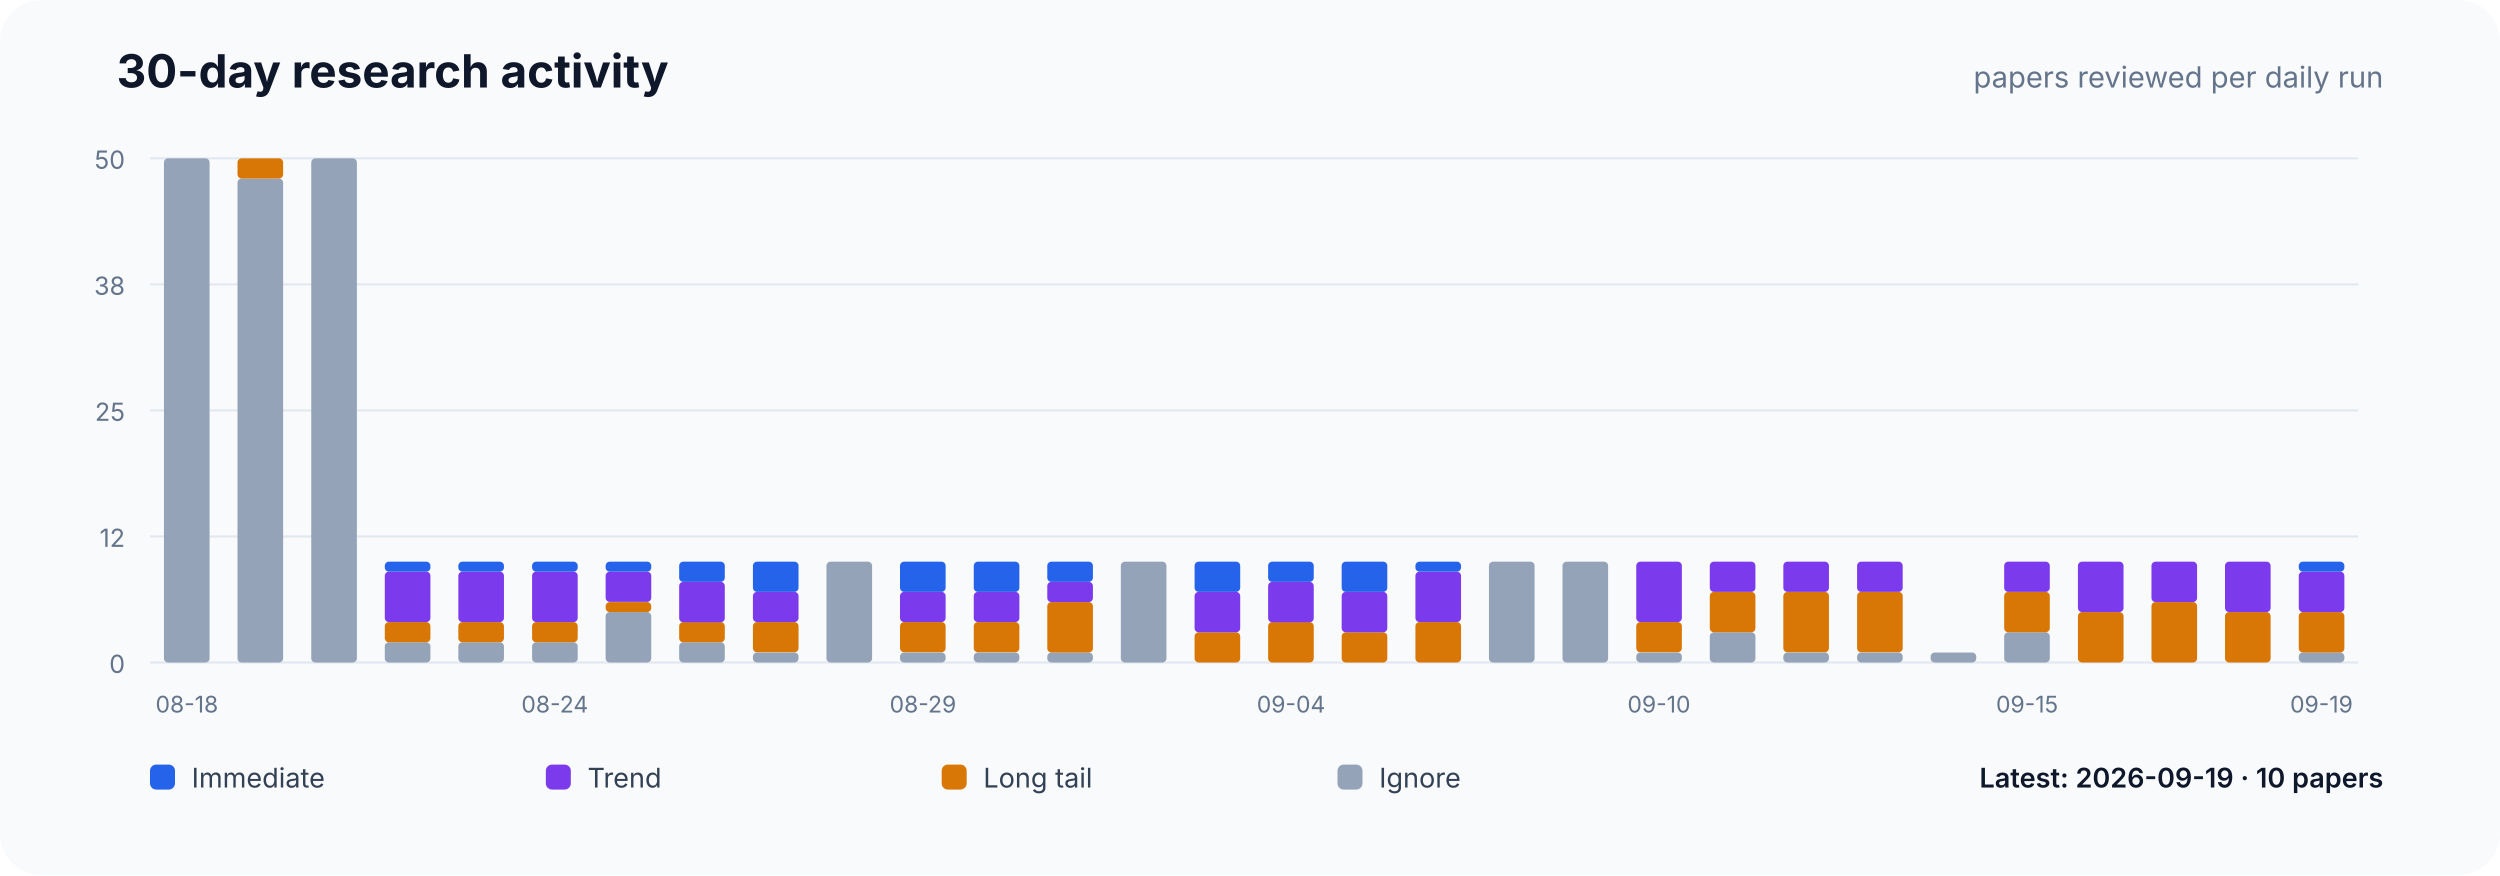
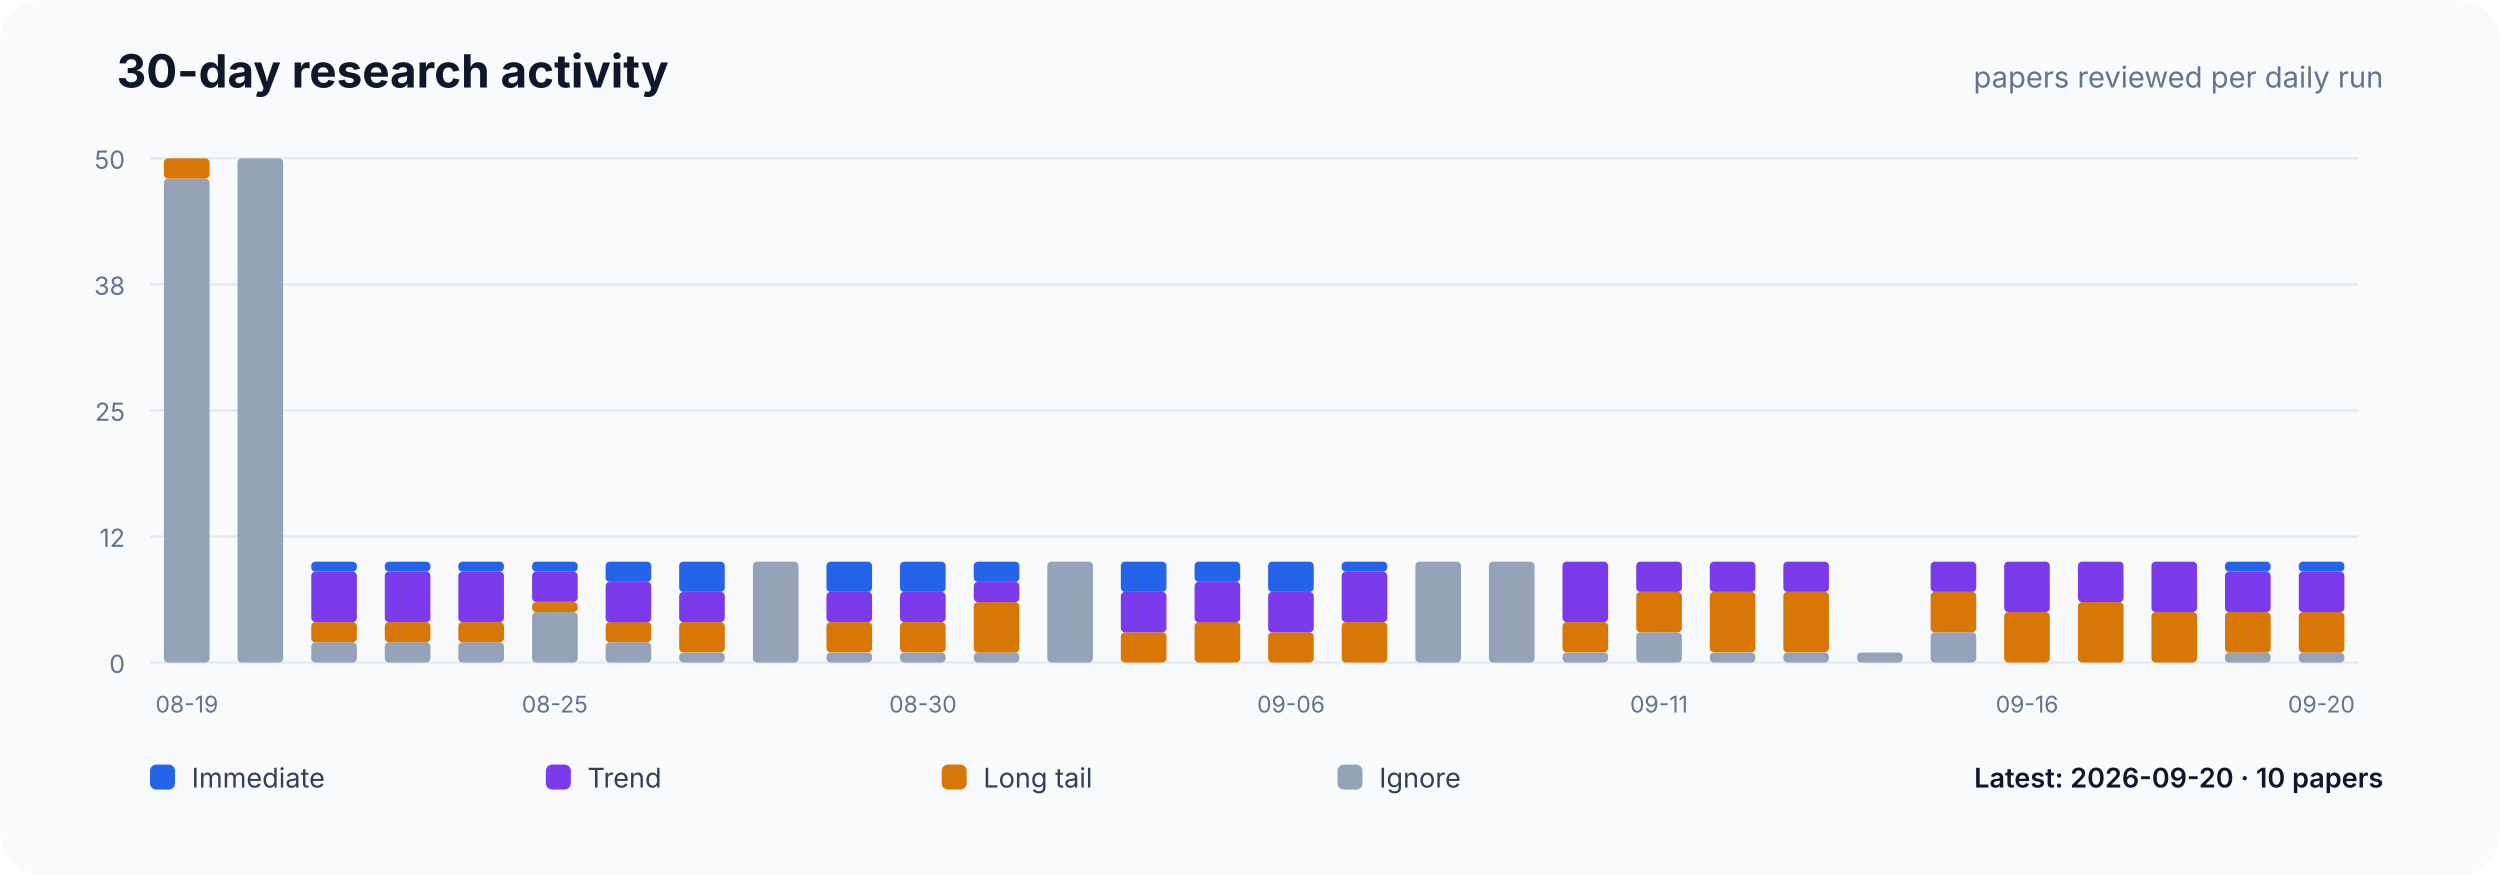
<svg xmlns="http://www.w3.org/2000/svg" width="1200" height="420" viewBox="0 0 1200 420" role="img" aria-labelledby="title desc">
  <rect width="1200" height="420" rx="20" fill="#f8fafc" />
  <text x="56" y="42" font-family="Inter,system-ui,sans-serif" font-size="22" font-weight="700" fill="#0f172a">30-day research activity</text>
  <text x="1144" y="42" text-anchor="end" font-family="Inter,system-ui,sans-serif" font-size="14" fill="#64748b">papers reviewed per daily run</text>
  <line x1="72" y1="318.0" x2="1132" y2="318.0" stroke="#e2e8f0" />
  <text x="60" y="323.0" text-anchor="end" font-family="Inter,system-ui,sans-serif" font-size="12" fill="#64748b">0</text>
  <line x1="72" y1="257.5" x2="1132" y2="257.5" stroke="#e2e8f0" />
  <text x="60" y="262.5" text-anchor="end" font-family="Inter,system-ui,sans-serif" font-size="12" fill="#64748b">12</text>
  <line x1="72" y1="197.0" x2="1132" y2="197.0" stroke="#e2e8f0" />
  <text x="60" y="202.0" text-anchor="end" font-family="Inter,system-ui,sans-serif" font-size="12" fill="#64748b">25</text>
  <line x1="72" y1="136.5" x2="1132" y2="136.5" stroke="#e2e8f0" />
  <text x="60" y="141.5" text-anchor="end" font-family="Inter,system-ui,sans-serif" font-size="12" fill="#64748b">38</text>
  <line x1="72" y1="76.0" x2="1132" y2="76.0" stroke="#e2e8f0" />
  <text x="60" y="81.0" text-anchor="end" font-family="Inter,system-ui,sans-serif" font-size="12" fill="#64748b">50</text>
-   <rect x="78.7" y="76.0" width="21.9" height="242.0" rx="2" fill="#94a3b8" />
-   <rect x="78.7" y="76.0" width="21.9" height="0.0" rx="2" fill="#d97706" />
+   <rect x="78.7" y="85.7" width="21.9" height="232.3" rx="2" fill="#94a3b8" />
+   <rect x="78.7" y="76.0" width="21.9" height="9.7" rx="2" fill="#d97706" />
  <rect x="78.7" y="76.0" width="21.9" height="0.0" rx="2" fill="#7c3aed" />
  <rect x="78.7" y="76.0" width="21.9" height="0.0" rx="2" fill="#2563eb" />
-   <text x="89.7" y="342" text-anchor="middle" font-family="Inter,system-ui,sans-serif" font-size="11" fill="#64748b">08-18</text>
-   <rect x="114.0" y="85.7" width="21.9" height="232.3" rx="2" fill="#94a3b8" />
-   <rect x="114.0" y="76.0" width="21.9" height="9.7" rx="2" fill="#d97706" />
+   <text x="89.7" y="342" text-anchor="middle" font-family="Inter,system-ui,sans-serif" font-size="11" fill="#64748b">08-19</text>
+   <rect x="114.0" y="76.0" width="21.9" height="242.0" rx="2" fill="#94a3b8" />
+   <rect x="114.0" y="76.0" width="21.9" height="0.0" rx="2" fill="#d97706" />
  <rect x="114.0" y="76.0" width="21.9" height="0.0" rx="2" fill="#7c3aed" />
  <rect x="114.0" y="76.0" width="21.9" height="0.0" rx="2" fill="#2563eb" />
-   <rect x="149.4" y="76.0" width="21.9" height="242.0" rx="2" fill="#94a3b8" />
-   <rect x="149.4" y="76.0" width="21.9" height="0.0" rx="2" fill="#d97706" />
-   <rect x="149.4" y="76.0" width="21.9" height="0.0" rx="2" fill="#7c3aed" />
-   <rect x="149.4" y="76.0" width="21.9" height="0.0" rx="2" fill="#2563eb" />
+   <rect x="149.4" y="308.3" width="21.9" height="9.7" rx="2" fill="#94a3b8" />
+   <rect x="149.4" y="298.6" width="21.9" height="9.7" rx="2" fill="#d97706" />
+   <rect x="149.4" y="274.4" width="21.9" height="24.2" rx="2" fill="#7c3aed" />
+   <rect x="149.4" y="269.6" width="21.9" height="4.8" rx="2" fill="#2563eb" />
  <rect x="184.7" y="308.3" width="21.9" height="9.7" rx="2" fill="#94a3b8" />
  <rect x="184.7" y="298.6" width="21.9" height="9.7" rx="2" fill="#d97706" />
  <rect x="184.7" y="274.4" width="21.9" height="24.2" rx="2" fill="#7c3aed" />
  <rect x="184.7" y="269.6" width="21.9" height="4.8" rx="2" fill="#2563eb" />
  <rect x="220.0" y="308.3" width="21.9" height="9.7" rx="2" fill="#94a3b8" />
  <rect x="220.0" y="298.6" width="21.9" height="9.7" rx="2" fill="#d97706" />
  <rect x="220.0" y="274.4" width="21.9" height="24.2" rx="2" fill="#7c3aed" />
  <rect x="220.0" y="269.6" width="21.9" height="4.8" rx="2" fill="#2563eb" />
-   <rect x="255.4" y="308.3" width="21.9" height="9.7" rx="2" fill="#94a3b8" />
-   <rect x="255.4" y="298.6" width="21.9" height="9.7" rx="2" fill="#d97706" />
-   <rect x="255.4" y="274.4" width="21.9" height="24.2" rx="2" fill="#7c3aed" />
+   <rect x="255.4" y="293.8" width="21.9" height="24.2" rx="2" fill="#94a3b8" />
+   <rect x="255.4" y="289.0" width="21.9" height="4.8" rx="2" fill="#d97706" />
+   <rect x="255.4" y="274.4" width="21.9" height="14.5" rx="2" fill="#7c3aed" />
  <rect x="255.4" y="269.6" width="21.9" height="4.8" rx="2" fill="#2563eb" />
-   <text x="266.3" y="342" text-anchor="middle" font-family="Inter,system-ui,sans-serif" font-size="11" fill="#64748b">08-24</text>
-   <rect x="290.7" y="293.8" width="21.9" height="24.2" rx="2" fill="#94a3b8" />
-   <rect x="290.7" y="289.0" width="21.9" height="4.8" rx="2" fill="#d97706" />
-   <rect x="290.7" y="274.4" width="21.9" height="14.5" rx="2" fill="#7c3aed" />
-   <rect x="290.7" y="269.6" width="21.9" height="4.8" rx="2" fill="#2563eb" />
-   <rect x="326.0" y="308.3" width="21.9" height="9.7" rx="2" fill="#94a3b8" />
-   <rect x="326.0" y="298.6" width="21.9" height="9.7" rx="2" fill="#d97706" />
-   <rect x="326.0" y="279.3" width="21.9" height="19.4" rx="2" fill="#7c3aed" />
-   <rect x="326.0" y="269.6" width="21.9" height="9.7" rx="2" fill="#2563eb" />
-   <rect x="361.4" y="313.2" width="21.9" height="4.8" rx="2" fill="#94a3b8" />
-   <rect x="361.4" y="298.6" width="21.9" height="14.5" rx="2" fill="#d97706" />
-   <rect x="361.4" y="284.1" width="21.9" height="14.5" rx="2" fill="#7c3aed" />
-   <rect x="361.4" y="269.6" width="21.9" height="14.5" rx="2" fill="#2563eb" />
-   <rect x="396.7" y="269.6" width="21.9" height="48.4" rx="2" fill="#94a3b8" />
-   <rect x="396.7" y="269.6" width="21.9" height="0.0" rx="2" fill="#d97706" />
-   <rect x="396.7" y="269.6" width="21.9" height="0.0" rx="2" fill="#7c3aed" />
-   <rect x="396.7" y="269.6" width="21.9" height="0.0" rx="2" fill="#2563eb" />
+   <text x="266.3" y="342" text-anchor="middle" font-family="Inter,system-ui,sans-serif" font-size="11" fill="#64748b">08-25</text>
+   <rect x="290.7" y="308.3" width="21.9" height="9.7" rx="2" fill="#94a3b8" />
+   <rect x="290.7" y="298.6" width="21.9" height="9.7" rx="2" fill="#d97706" />
+   <rect x="290.7" y="279.3" width="21.9" height="19.4" rx="2" fill="#7c3aed" />
+   <rect x="290.7" y="269.6" width="21.9" height="9.7" rx="2" fill="#2563eb" />
+   <rect x="326.0" y="313.2" width="21.9" height="4.8" rx="2" fill="#94a3b8" />
+   <rect x="326.0" y="298.6" width="21.9" height="14.5" rx="2" fill="#d97706" />
+   <rect x="326.0" y="284.1" width="21.9" height="14.5" rx="2" fill="#7c3aed" />
+   <rect x="326.0" y="269.6" width="21.9" height="14.5" rx="2" fill="#2563eb" />
+   <rect x="361.4" y="269.6" width="21.9" height="48.4" rx="2" fill="#94a3b8" />
+   <rect x="361.4" y="269.6" width="21.9" height="0.0" rx="2" fill="#d97706" />
+   <rect x="361.4" y="269.6" width="21.9" height="0.0" rx="2" fill="#7c3aed" />
+   <rect x="361.4" y="269.6" width="21.9" height="0.0" rx="2" fill="#2563eb" />
+   <rect x="396.7" y="313.2" width="21.9" height="4.8" rx="2" fill="#94a3b8" />
+   <rect x="396.7" y="298.6" width="21.9" height="14.5" rx="2" fill="#d97706" />
+   <rect x="396.7" y="284.1" width="21.9" height="14.5" rx="2" fill="#7c3aed" />
+   <rect x="396.7" y="269.6" width="21.9" height="14.5" rx="2" fill="#2563eb" />
  <rect x="432.0" y="313.2" width="21.9" height="4.8" rx="2" fill="#94a3b8" />
  <rect x="432.0" y="298.6" width="21.9" height="14.5" rx="2" fill="#d97706" />
  <rect x="432.0" y="284.1" width="21.9" height="14.5" rx="2" fill="#7c3aed" />
  <rect x="432.0" y="269.6" width="21.9" height="14.5" rx="2" fill="#2563eb" />
-   <text x="443.0" y="342" text-anchor="middle" font-family="Inter,system-ui,sans-serif" font-size="11" fill="#64748b">08-29</text>
+   <text x="443.0" y="342" text-anchor="middle" font-family="Inter,system-ui,sans-serif" font-size="11" fill="#64748b">08-30</text>
  <rect x="467.4" y="313.2" width="21.9" height="4.8" rx="2" fill="#94a3b8" />
-   <rect x="467.4" y="298.6" width="21.9" height="14.5" rx="2" fill="#d97706" />
-   <rect x="467.4" y="284.1" width="21.9" height="14.5" rx="2" fill="#7c3aed" />
-   <rect x="467.4" y="269.6" width="21.9" height="14.5" rx="2" fill="#2563eb" />
-   <rect x="502.7" y="313.2" width="21.9" height="4.8" rx="2" fill="#94a3b8" />
-   <rect x="502.7" y="289.0" width="21.9" height="24.2" rx="2" fill="#d97706" />
-   <rect x="502.7" y="279.3" width="21.9" height="9.7" rx="2" fill="#7c3aed" />
-   <rect x="502.7" y="269.6" width="21.9" height="9.7" rx="2" fill="#2563eb" />
-   <rect x="538.0" y="269.6" width="21.9" height="48.4" rx="2" fill="#94a3b8" />
-   <rect x="538.0" y="269.6" width="21.9" height="0.0" rx="2" fill="#d97706" />
-   <rect x="538.0" y="269.6" width="21.9" height="0.0" rx="2" fill="#7c3aed" />
-   <rect x="538.0" y="269.6" width="21.9" height="0.0" rx="2" fill="#2563eb" />
+   <rect x="467.4" y="289.0" width="21.9" height="24.2" rx="2" fill="#d97706" />
+   <rect x="467.4" y="279.3" width="21.9" height="9.7" rx="2" fill="#7c3aed" />
+   <rect x="467.4" y="269.6" width="21.9" height="9.7" rx="2" fill="#2563eb" />
+   <rect x="502.7" y="269.6" width="21.9" height="48.4" rx="2" fill="#94a3b8" />
+   <rect x="502.7" y="269.6" width="21.9" height="0.0" rx="2" fill="#d97706" />
+   <rect x="502.7" y="269.6" width="21.9" height="0.0" rx="2" fill="#7c3aed" />
+   <rect x="502.7" y="269.6" width="21.9" height="0.0" rx="2" fill="#2563eb" />
+   <rect x="538.0" y="318.0" width="21.9" height="0.0" rx="2" fill="#94a3b8" />
+   <rect x="538.0" y="303.5" width="21.9" height="14.5" rx="2" fill="#d97706" />
+   <rect x="538.0" y="284.1" width="21.9" height="19.4" rx="2" fill="#7c3aed" />
+   <rect x="538.0" y="269.6" width="21.9" height="14.5" rx="2" fill="#2563eb" />
  <rect x="573.4" y="318.0" width="21.9" height="0.0" rx="2" fill="#94a3b8" />
-   <rect x="573.4" y="303.5" width="21.9" height="14.5" rx="2" fill="#d97706" />
-   <rect x="573.4" y="284.1" width="21.9" height="19.4" rx="2" fill="#7c3aed" />
-   <rect x="573.4" y="269.6" width="21.9" height="14.5" rx="2" fill="#2563eb" />
+   <rect x="573.4" y="298.6" width="21.9" height="19.4" rx="2" fill="#d97706" />
+   <rect x="573.4" y="279.3" width="21.9" height="19.4" rx="2" fill="#7c3aed" />
+   <rect x="573.4" y="269.6" width="21.9" height="9.7" rx="2" fill="#2563eb" />
  <rect x="608.7" y="318.0" width="21.9" height="0.0" rx="2" fill="#94a3b8" />
-   <rect x="608.7" y="298.6" width="21.9" height="19.4" rx="2" fill="#d97706" />
-   <rect x="608.7" y="279.3" width="21.9" height="19.4" rx="2" fill="#7c3aed" />
-   <rect x="608.7" y="269.6" width="21.9" height="9.7" rx="2" fill="#2563eb" />
-   <text x="619.7" y="342" text-anchor="middle" font-family="Inter,system-ui,sans-serif" font-size="11" fill="#64748b">09-04</text>
+   <rect x="608.7" y="303.5" width="21.9" height="14.5" rx="2" fill="#d97706" />
+   <rect x="608.7" y="284.1" width="21.9" height="19.4" rx="2" fill="#7c3aed" />
+   <rect x="608.7" y="269.6" width="21.9" height="14.5" rx="2" fill="#2563eb" />
+   <text x="619.7" y="342" text-anchor="middle" font-family="Inter,system-ui,sans-serif" font-size="11" fill="#64748b">09-06</text>
  <rect x="644.0" y="318.0" width="21.9" height="0.0" rx="2" fill="#94a3b8" />
-   <rect x="644.0" y="303.5" width="21.9" height="14.5" rx="2" fill="#d97706" />
-   <rect x="644.0" y="284.1" width="21.9" height="19.4" rx="2" fill="#7c3aed" />
-   <rect x="644.0" y="269.6" width="21.9" height="14.5" rx="2" fill="#2563eb" />
-   <rect x="679.4" y="318.0" width="21.9" height="0.0" rx="2" fill="#94a3b8" />
-   <rect x="679.4" y="298.6" width="21.9" height="19.4" rx="2" fill="#d97706" />
-   <rect x="679.4" y="274.4" width="21.9" height="24.2" rx="2" fill="#7c3aed" />
-   <rect x="679.4" y="269.6" width="21.9" height="4.8" rx="2" fill="#2563eb" />
+   <rect x="644.0" y="298.6" width="21.9" height="19.4" rx="2" fill="#d97706" />
+   <rect x="644.0" y="274.4" width="21.9" height="24.2" rx="2" fill="#7c3aed" />
+   <rect x="644.0" y="269.6" width="21.9" height="4.8" rx="2" fill="#2563eb" />
+   <rect x="679.4" y="269.6" width="21.9" height="48.4" rx="2" fill="#94a3b8" />
+   <rect x="679.4" y="269.6" width="21.9" height="0.0" rx="2" fill="#d97706" />
+   <rect x="679.4" y="269.6" width="21.9" height="0.0" rx="2" fill="#7c3aed" />
+   <rect x="679.4" y="269.6" width="21.9" height="0.0" rx="2" fill="#2563eb" />
  <rect x="714.7" y="269.6" width="21.9" height="48.4" rx="2" fill="#94a3b8" />
  <rect x="714.7" y="269.6" width="21.9" height="0.0" rx="2" fill="#d97706" />
  <rect x="714.7" y="269.6" width="21.9" height="0.0" rx="2" fill="#7c3aed" />
  <rect x="714.7" y="269.6" width="21.9" height="0.0" rx="2" fill="#2563eb" />
-   <rect x="750.0" y="269.6" width="21.9" height="48.4" rx="2" fill="#94a3b8" />
-   <rect x="750.0" y="269.6" width="21.9" height="0.0" rx="2" fill="#d97706" />
-   <rect x="750.0" y="269.6" width="21.9" height="0.0" rx="2" fill="#7c3aed" />
+   <rect x="750.0" y="313.2" width="21.9" height="4.8" rx="2" fill="#94a3b8" />
+   <rect x="750.0" y="298.6" width="21.9" height="14.5" rx="2" fill="#d97706" />
+   <rect x="750.0" y="269.6" width="21.9" height="29.0" rx="2" fill="#7c3aed" />
  <rect x="750.0" y="269.6" width="21.9" height="0.0" rx="2" fill="#2563eb" />
-   <rect x="785.4" y="313.2" width="21.9" height="4.8" rx="2" fill="#94a3b8" />
-   <rect x="785.4" y="298.6" width="21.9" height="14.5" rx="2" fill="#d97706" />
-   <rect x="785.4" y="269.6" width="21.9" height="29.0" rx="2" fill="#7c3aed" />
+   <rect x="785.4" y="303.5" width="21.9" height="14.5" rx="2" fill="#94a3b8" />
+   <rect x="785.4" y="284.1" width="21.9" height="19.4" rx="2" fill="#d97706" />
+   <rect x="785.4" y="269.6" width="21.9" height="14.5" rx="2" fill="#7c3aed" />
  <rect x="785.4" y="269.6" width="21.9" height="0.0" rx="2" fill="#2563eb" />
-   <text x="796.3" y="342" text-anchor="middle" font-family="Inter,system-ui,sans-serif" font-size="11" fill="#64748b">09-10</text>
-   <rect x="820.7" y="303.5" width="21.9" height="14.5" rx="2" fill="#94a3b8" />
-   <rect x="820.7" y="284.1" width="21.9" height="19.4" rx="2" fill="#d97706" />
+   <text x="796.3" y="342" text-anchor="middle" font-family="Inter,system-ui,sans-serif" font-size="11" fill="#64748b">09-11</text>
+   <rect x="820.7" y="313.2" width="21.9" height="4.8" rx="2" fill="#94a3b8" />
+   <rect x="820.7" y="284.1" width="21.9" height="29.0" rx="2" fill="#d97706" />
  <rect x="820.7" y="269.6" width="21.9" height="14.5" rx="2" fill="#7c3aed" />
  <rect x="820.7" y="269.6" width="21.9" height="0.0" rx="2" fill="#2563eb" />
  <rect x="856.0" y="313.2" width="21.9" height="4.8" rx="2" fill="#94a3b8" />
  <rect x="856.0" y="284.1" width="21.9" height="29.0" rx="2" fill="#d97706" />
  <rect x="856.0" y="269.6" width="21.9" height="14.5" rx="2" fill="#7c3aed" />
  <rect x="856.0" y="269.6" width="21.9" height="0.0" rx="2" fill="#2563eb" />
  <rect x="891.4" y="313.2" width="21.9" height="4.8" rx="2" fill="#94a3b8" />
-   <rect x="891.4" y="284.1" width="21.9" height="29.0" rx="2" fill="#d97706" />
-   <rect x="891.4" y="269.6" width="21.9" height="14.5" rx="2" fill="#7c3aed" />
-   <rect x="891.4" y="269.6" width="21.9" height="0.0" rx="2" fill="#2563eb" />
-   <rect x="926.7" y="313.2" width="21.9" height="4.8" rx="2" fill="#94a3b8" />
-   <rect x="926.7" y="313.2" width="21.9" height="0.0" rx="2" fill="#d97706" />
-   <rect x="926.7" y="313.2" width="21.9" height="0.0" rx="2" fill="#7c3aed" />
-   <rect x="926.7" y="313.2" width="21.9" height="0.0" rx="2" fill="#2563eb" />
-   <rect x="962.0" y="303.5" width="21.9" height="14.5" rx="2" fill="#94a3b8" />
-   <rect x="962.0" y="284.1" width="21.9" height="19.4" rx="2" fill="#d97706" />
-   <rect x="962.0" y="269.6" width="21.9" height="14.5" rx="2" fill="#7c3aed" />
+   <rect x="891.4" y="313.2" width="21.9" height="0.0" rx="2" fill="#d97706" />
+   <rect x="891.4" y="313.2" width="21.9" height="0.0" rx="2" fill="#7c3aed" />
+   <rect x="891.4" y="313.2" width="21.9" height="0.0" rx="2" fill="#2563eb" />
+   <rect x="926.7" y="303.5" width="21.9" height="14.5" rx="2" fill="#94a3b8" />
+   <rect x="926.7" y="284.1" width="21.9" height="19.4" rx="2" fill="#d97706" />
+   <rect x="926.7" y="269.6" width="21.9" height="14.5" rx="2" fill="#7c3aed" />
+   <rect x="926.7" y="269.6" width="21.9" height="0.0" rx="2" fill="#2563eb" />
+   <rect x="962.0" y="318.0" width="21.9" height="0.0" rx="2" fill="#94a3b8" />
+   <rect x="962.0" y="293.8" width="21.9" height="24.2" rx="2" fill="#d97706" />
+   <rect x="962.0" y="269.6" width="21.9" height="24.2" rx="2" fill="#7c3aed" />
  <rect x="962.0" y="269.6" width="21.9" height="0.0" rx="2" fill="#2563eb" />
-   <text x="973.0" y="342" text-anchor="middle" font-family="Inter,system-ui,sans-serif" font-size="11" fill="#64748b">09-15</text>
+   <text x="973.0" y="342" text-anchor="middle" font-family="Inter,system-ui,sans-serif" font-size="11" fill="#64748b">09-16</text>
  <rect x="997.4" y="318.0" width="21.9" height="0.0" rx="2" fill="#94a3b8" />
-   <rect x="997.4" y="293.8" width="21.9" height="24.2" rx="2" fill="#d97706" />
-   <rect x="997.4" y="269.6" width="21.9" height="24.2" rx="2" fill="#7c3aed" />
+   <rect x="997.4" y="289.0" width="21.9" height="29.0" rx="2" fill="#d97706" />
+   <rect x="997.4" y="269.6" width="21.9" height="19.4" rx="2" fill="#7c3aed" />
  <rect x="997.4" y="269.6" width="21.9" height="0.0" rx="2" fill="#2563eb" />
  <rect x="1032.7" y="318.0" width="21.9" height="0.0" rx="2" fill="#94a3b8" />
-   <rect x="1032.7" y="289.0" width="21.9" height="29.0" rx="2" fill="#d97706" />
-   <rect x="1032.7" y="269.6" width="21.9" height="19.4" rx="2" fill="#7c3aed" />
+   <rect x="1032.7" y="293.8" width="21.9" height="24.2" rx="2" fill="#d97706" />
+   <rect x="1032.7" y="269.6" width="21.9" height="24.2" rx="2" fill="#7c3aed" />
  <rect x="1032.7" y="269.6" width="21.9" height="0.0" rx="2" fill="#2563eb" />
-   <rect x="1068.0" y="318.0" width="21.9" height="0.0" rx="2" fill="#94a3b8" />
-   <rect x="1068.0" y="293.8" width="21.9" height="24.2" rx="2" fill="#d97706" />
-   <rect x="1068.0" y="269.6" width="21.9" height="24.2" rx="2" fill="#7c3aed" />
-   <rect x="1068.0" y="269.6" width="21.9" height="0.0" rx="2" fill="#2563eb" />
+   <rect x="1068.0" y="313.2" width="21.9" height="4.8" rx="2" fill="#94a3b8" />
+   <rect x="1068.0" y="293.8" width="21.9" height="19.4" rx="2" fill="#d97706" />
+   <rect x="1068.0" y="274.4" width="21.9" height="19.4" rx="2" fill="#7c3aed" />
+   <rect x="1068.0" y="269.6" width="21.9" height="4.8" rx="2" fill="#2563eb" />
  <rect x="1103.4" y="313.2" width="21.9" height="4.8" rx="2" fill="#94a3b8" />
  <rect x="1103.4" y="293.8" width="21.9" height="19.4" rx="2" fill="#d97706" />
  <rect x="1103.4" y="274.4" width="21.9" height="19.4" rx="2" fill="#7c3aed" />
  <rect x="1103.4" y="269.6" width="21.9" height="4.8" rx="2" fill="#2563eb" />
-   <text x="1114.3" y="342" text-anchor="middle" font-family="Inter,system-ui,sans-serif" font-size="11" fill="#64748b">09-19</text>
+   <text x="1114.3" y="342" text-anchor="middle" font-family="Inter,system-ui,sans-serif" font-size="11" fill="#64748b">09-20</text>
  <rect x="72" y="367" width="12" height="12" rx="3" fill="#2563eb" />
  <text x="92" y="378" font-family="Inter,system-ui,sans-serif" font-size="13" fill="#334155">Immediate</text>
  <rect x="262" y="367" width="12" height="12" rx="3" fill="#7c3aed" />
  <text x="282" y="378" font-family="Inter,system-ui,sans-serif" font-size="13" fill="#334155">Trend</text>
  <rect x="452" y="367" width="12" height="12" rx="3" fill="#d97706" />
  <text x="472" y="378" font-family="Inter,system-ui,sans-serif" font-size="13" fill="#334155">Long tail</text>
  <rect x="642" y="367" width="12" height="12" rx="3" fill="#94a3b8" />
  <text x="662" y="378" font-family="Inter,system-ui,sans-serif" font-size="13" fill="#334155">Ignore</text>
-   <text x="1144" y="378" text-anchor="end" font-family="Inter,system-ui,sans-serif" font-size="13" font-weight="600" fill="#0f172a">Latest: 2026-09-19 · 10 papers</text>
+   <text x="1144" y="378" text-anchor="end" font-family="Inter,system-ui,sans-serif" font-size="13" font-weight="600" fill="#0f172a">Latest: 2026-09-20 · 10 papers</text>
</svg>
